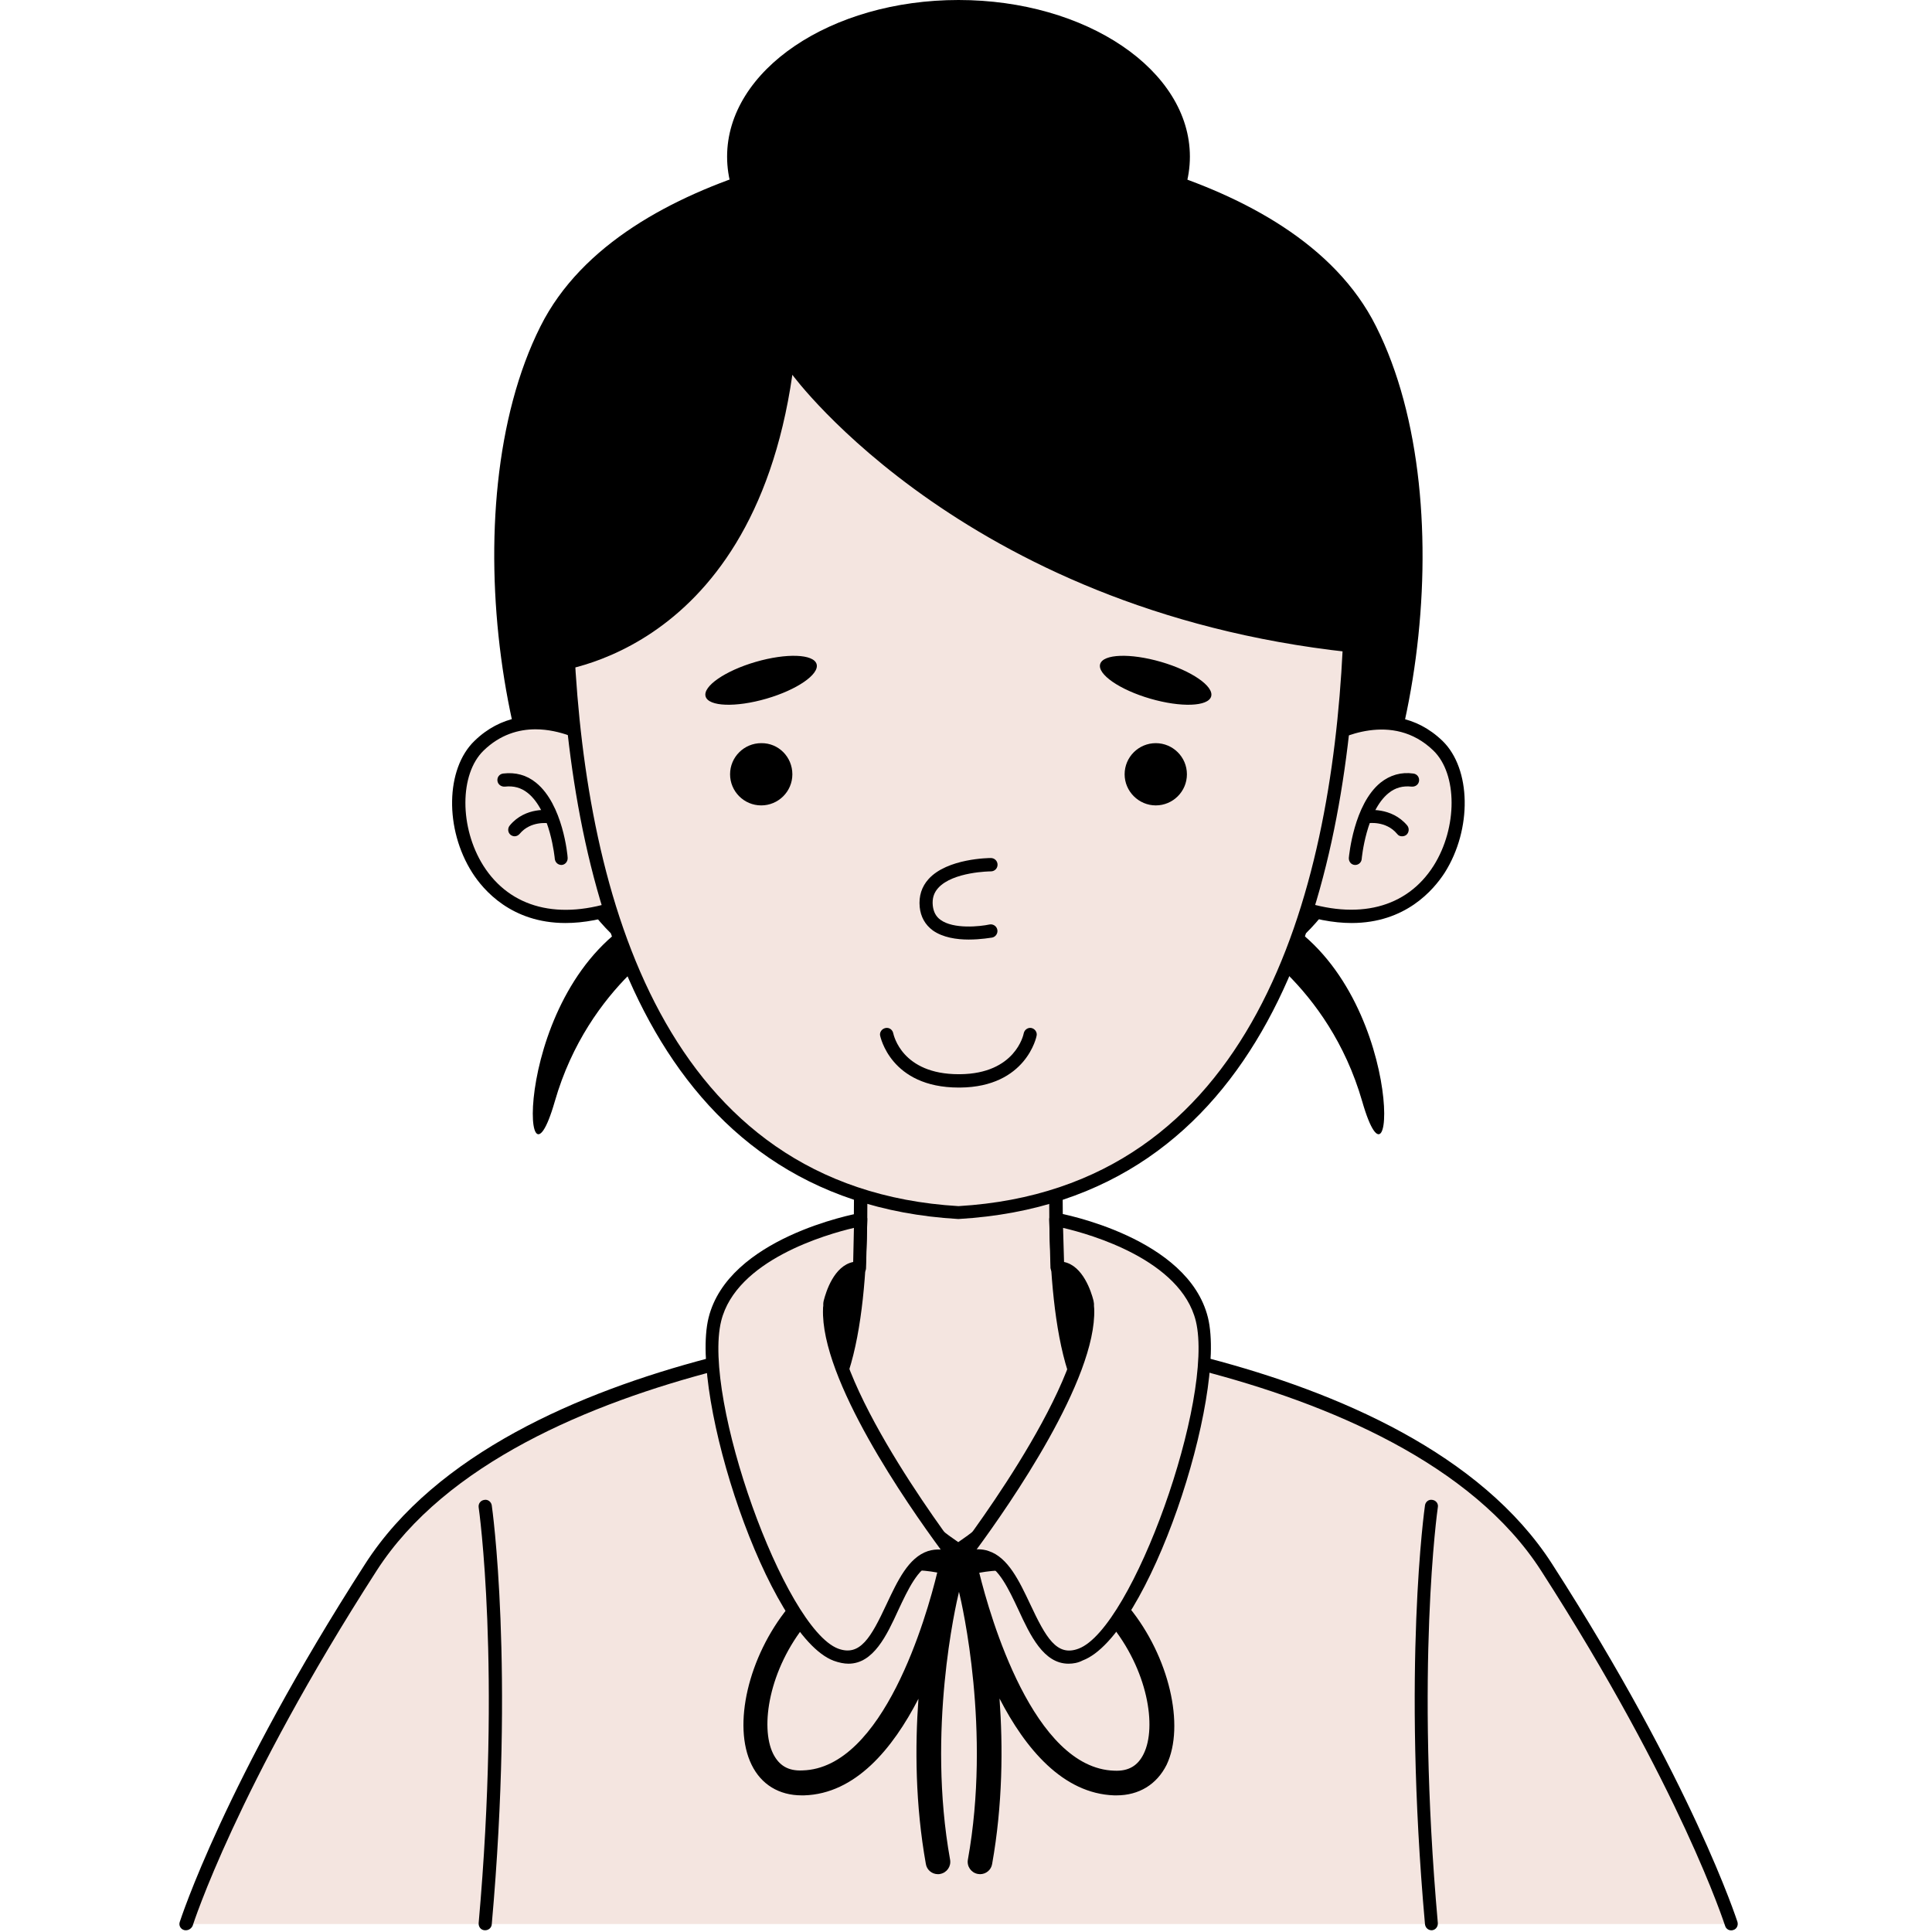
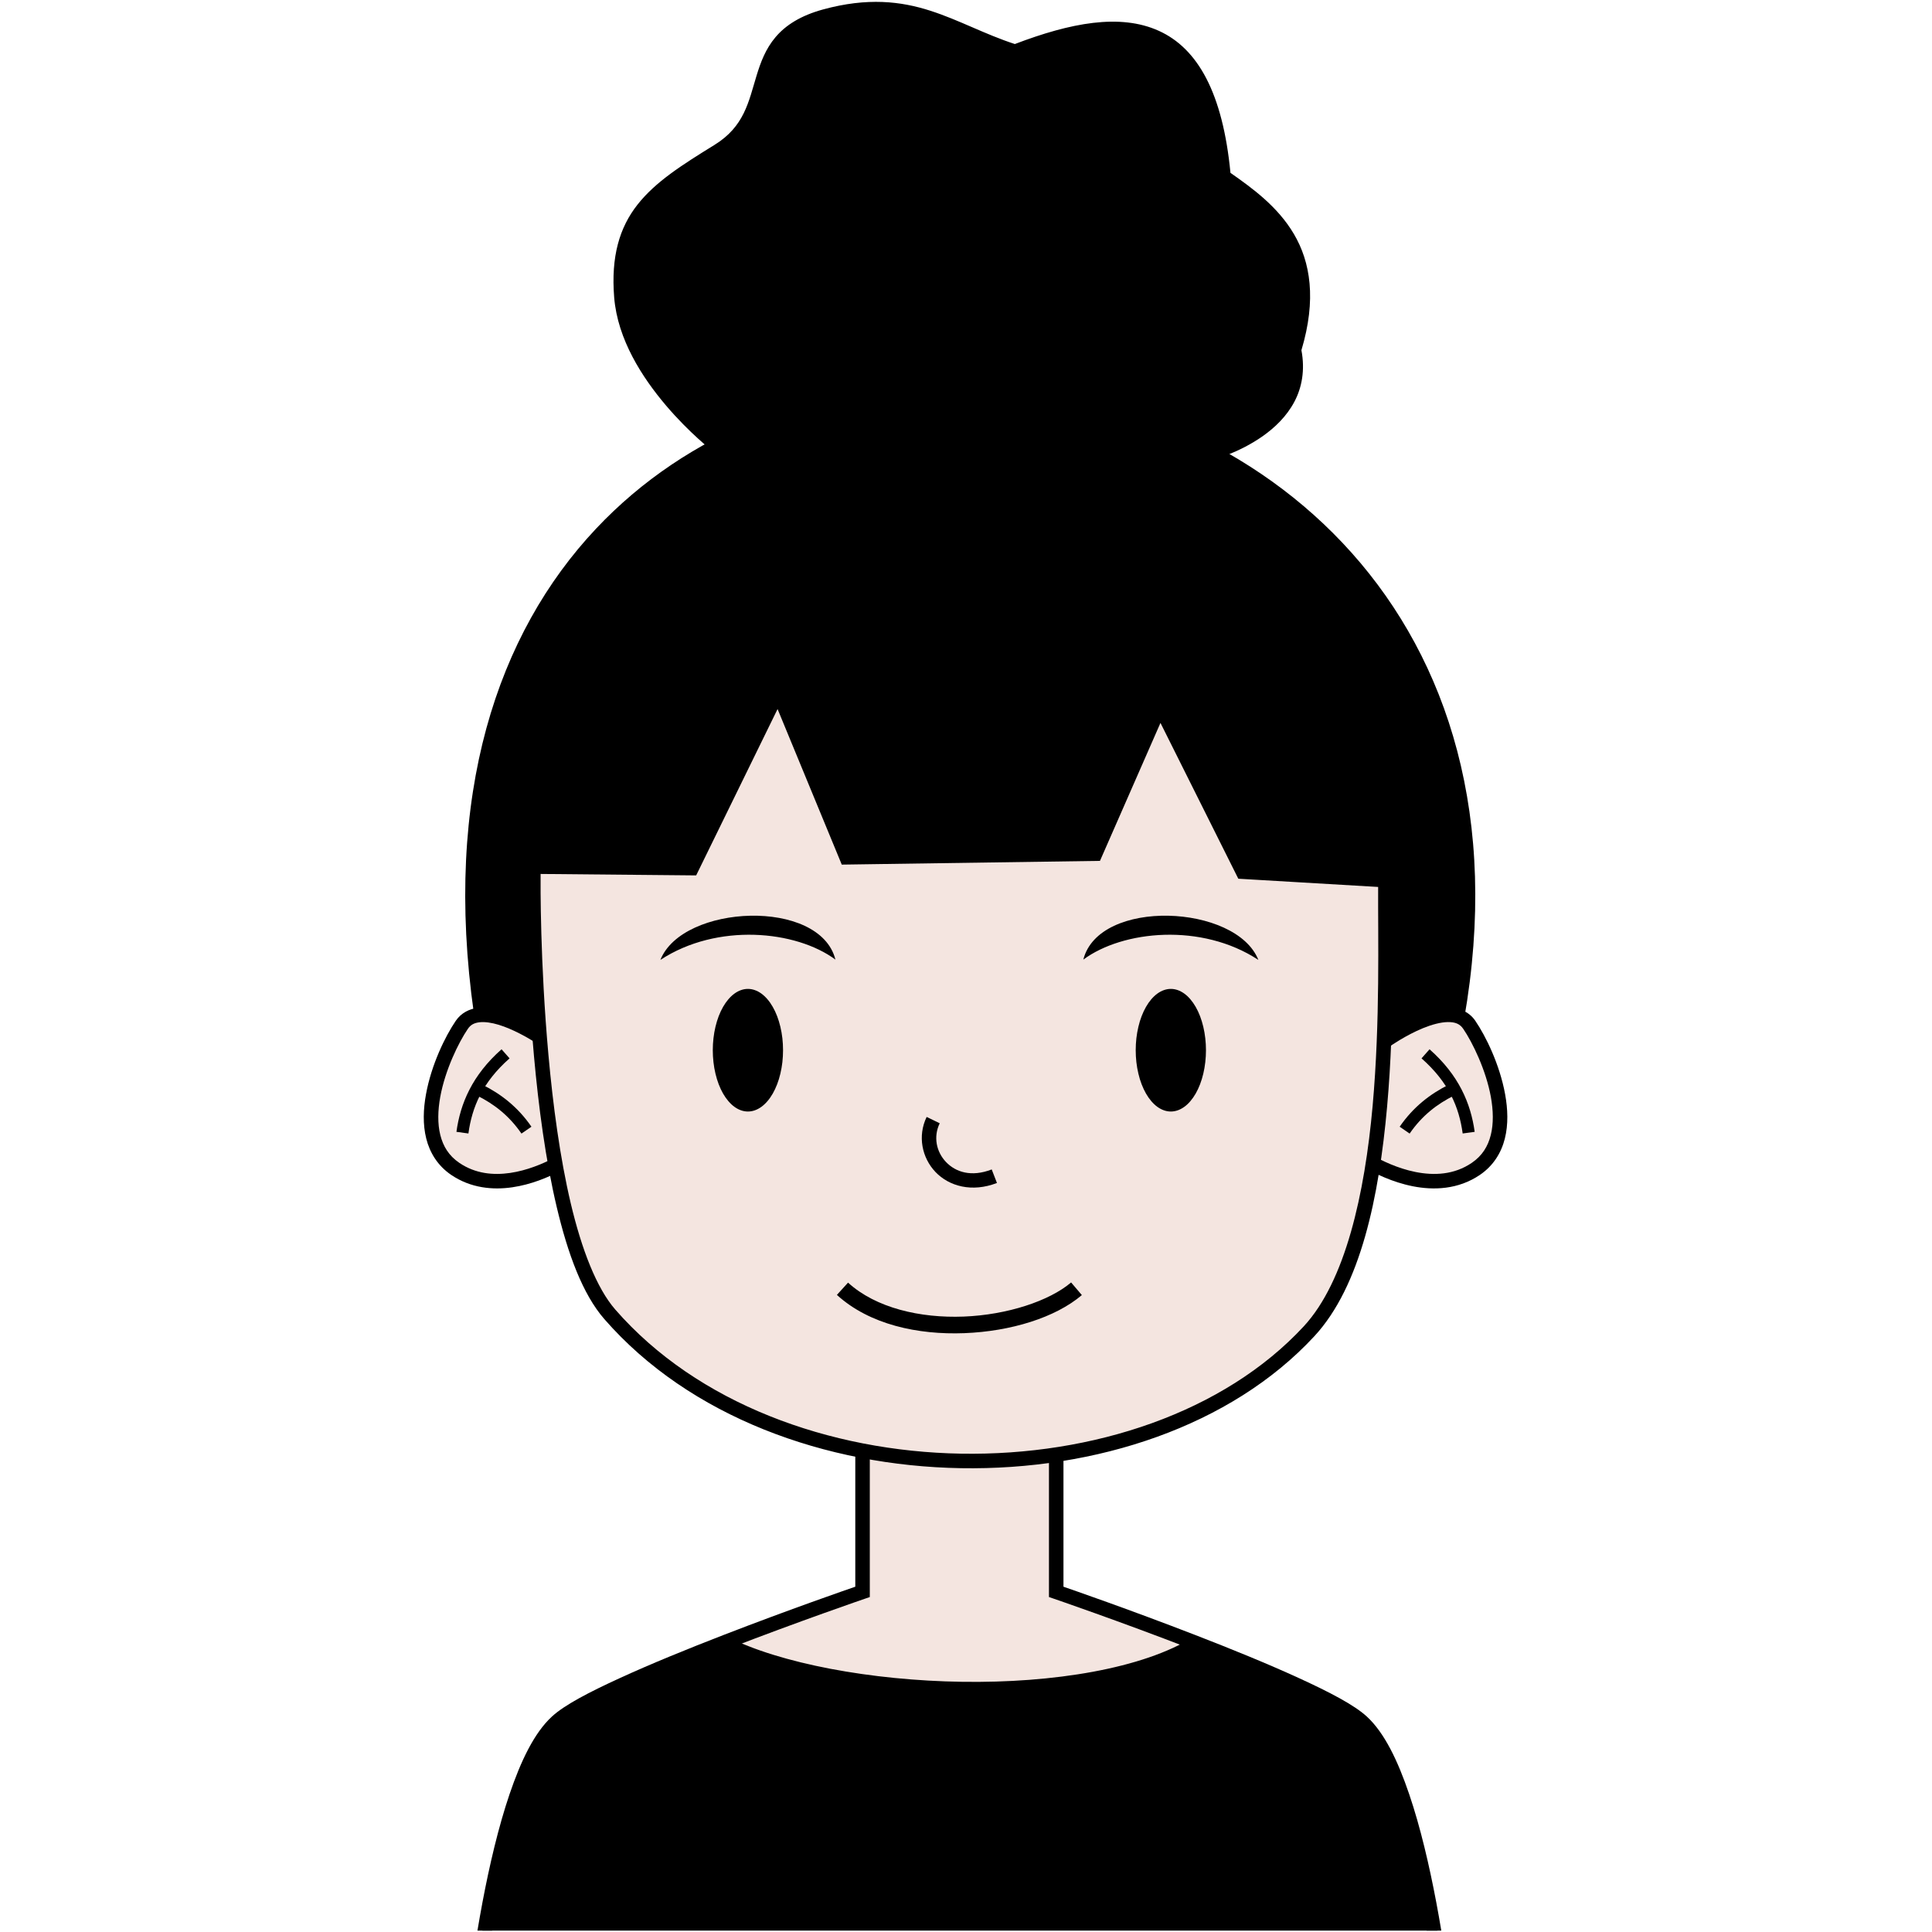
<svg xmlns="http://www.w3.org/2000/svg" width="500" zoomAndPan="magnify" viewBox="0 0 375 375" height="500" preserveAspectRatio="xMidYMid meet" version="1.0">
  <defs>
-     <clipPath id="8187e44b68">
-       <path d="M 34.688 255 L 337.688 255 L 337.688 375 L 34.688 375 Z M 34.688 255 " clip-rule="nonzero" />
+     <clipPath id="0718301612">
+       <path d="M 265 195 L 292.781 195 L 292.781 231 L 265 231 Z M 265 195 " clip-rule="nonzero" />
+     </clipPath>
+     <clipPath id="519a15a15f">
+       <path d="M 82.031 195 L 109 195 L 109 231 L 82.031 231 Z M 82.031 195 " clip-rule="nonzero" />
    </clipPath>
  </defs>
-   <path fill="#000000" d="M 163.441 24.551 C 163.301 24.551 163.059 24.551 162.82 24.602 L 162.82 24.504 C 162.82 24.504 163.059 24.504 163.441 24.551 Z M 163.441 24.551 " fill-opacity="1" fill-rule="nonzero" />
-   <path fill="#000000" d="M 164.164 24.504 L 164.164 24.602 C 163.922 24.551 163.684 24.551 163.539 24.551 C 163.922 24.504 164.164 24.504 164.164 24.504 Z M 164.164 24.504 " fill-opacity="1" fill-rule="nonzero" />
-   <path fill="#000000" d="M 240.312 181.555 C 240.312 181.555 257.828 190.953 264.402 213.777 C 270.977 236.652 272.988 191.719 247.703 177.859 " fill-opacity="1" fill-rule="nonzero" />
-   <path fill="#000000" d="M 131.773 181.555 C 131.773 181.555 114.262 190.953 107.688 213.777 C 101.113 236.652 99.098 191.719 124.383 177.859 " fill-opacity="1" fill-rule="nonzero" />
-   <path fill="#000000" d="M 230.957 30.402 C 230.957 47.188 210.852 60.805 186.043 60.805 C 161.234 60.805 141.129 47.188 141.129 30.402 C 141.129 13.617 161.234 0 186.043 0 C 210.852 0 230.957 13.617 230.957 30.402 Z M 230.957 30.402 " fill-opacity="1" fill-rule="nonzero" />
-   <path fill="#000000" d="M 253.508 181.121 L 118.531 181.121 C 97.609 160.5 87.293 98.449 104.902 63.348 C 120.977 31.266 175.969 26.469 185.324 25.895 C 185.562 25.848 185.805 25.848 185.949 25.848 C 185.996 25.848 185.996 25.848 186.043 25.848 C 186.188 25.848 186.426 25.848 186.668 25.895 C 196.023 26.469 251.062 31.266 267.09 63.348 C 284.746 98.449 274.527 160.5 253.508 181.121 Z M 253.508 181.121 " fill-opacity="1" fill-rule="nonzero" />
-   <path fill="#f4e5e0" d="M 335.992 373.418 L 36.094 373.418 C 36.094 373.418 44.348 347.09 71.938 304.219 C 99.48 261.348 186.043 257.082 186.043 257.082 C 186.043 257.082 272.605 261.348 300.148 304.219 C 327.738 347.09 335.992 373.418 335.992 373.418 Z M 335.992 373.418 " fill-opacity="1" fill-rule="nonzero" />
-   <path fill="#f4e5e0" d="M 36.094 373.418 C 36.094 373.418 44.348 347.09 71.938 304.219 C 99.48 261.348 186.043 257.082 186.043 257.082 C 186.043 257.082 272.605 261.348 300.148 304.219 C 327.738 347.09 335.992 373.418 335.992 373.418 " fill-opacity="1" fill-rule="nonzero" />
-   <g clip-path="url(#8187e44b68)">
-     <path fill="#000000" d="M 36.094 374.664 C 35.949 374.664 35.855 374.664 35.711 374.617 C 35.039 374.426 34.656 373.707 34.895 373.035 C 34.992 372.793 43.531 346.035 70.883 303.547 C 98.473 260.629 182.445 255.977 185.996 255.836 C 189.691 256.027 273.66 260.629 301.254 303.547 C 328.602 346.082 337.145 372.793 337.238 373.035 C 337.434 373.707 337.098 374.426 336.426 374.617 C 335.754 374.855 335.031 374.473 334.84 373.801 C 334.746 373.562 326.301 347.09 299.141 304.891 C 272.27 263.074 186.906 258.375 186.043 258.328 C 185.324 258.375 99.961 263.074 73.09 304.891 C 45.93 347.09 37.484 373.512 37.391 373.801 C 37.148 374.328 36.621 374.664 36.094 374.664 Z M 36.094 374.664 " fill-opacity="1" fill-rule="nonzero" />
+   <path fill="#000000" d="M 104.812 200.66 L 97.164 197.664 L 93.258 196.832 L 91.426 175.781 L 92.59 157.059 C 92.59 157.059 95.75 141.082 96.414 138.836 C 97.078 136.59 102.734 122.695 102.734 122.695 L 108.637 113.207 L 119.277 100.645 L 130.082 91.906 L 139.062 86.414 L 129.836 77.844 L 123.598 67.695 L 120.691 58.043 C 120.691 58.043 120.855 47.809 122.102 45.145 C 123.352 42.48 127.84 37.074 127.84 37.074 C 127.84 37.074 135.988 31.414 137.816 30.168 C 139.645 28.918 143.969 25.094 143.969 25.094 C 143.969 25.094 146.875 20.434 147.375 17.852 C 147.875 15.273 149.785 10.199 150.867 8.449 C 151.949 6.703 156.77 4.039 158.434 3.543 C 160.094 3.043 165.75 1.129 167.328 1.211 C 168.906 1.293 176.555 2.293 176.555 2.293 L 189.523 7.121 L 197.254 10.031 C 197.254 10.031 205.32 7.203 207.398 6.785 C 209.477 6.371 215.711 5.207 218.703 5.871 C 221.695 6.535 226.852 7.867 228.68 10.031 C 230.508 12.195 234.25 16.688 235.664 22.598 C 237.078 28.504 237.574 34.66 237.574 34.66 C 237.574 34.66 245.391 39.57 247.969 43.398 C 250.543 47.227 253.203 51.719 253.289 56.129 C 253.371 60.539 251.043 67.277 251.125 68.027 C 251.211 68.777 252.371 72.688 250.875 75.348 C 249.379 78.012 247.469 80.926 243.977 83.336 C 240.484 85.75 236.66 87.914 236.66 87.914 L 244.809 93.906 L 254.203 100.812 C 254.203 100.812 266.504 113.625 269.164 118.285 C 271.824 122.945 278.891 138.254 278.891 138.254 L 284.215 157.641 L 285.129 178.941 L 283.215 197 C 283.215 197 279.473 196.914 277.23 197.914 C 274.984 198.91 268.832 201.906 268.832 201.906 L 268.418 171.121 L 240.734 168.875 L 225.188 137.59 L 212.387 165.461 L 164.086 166.129 L 150.785 134.594 L 134.156 168.543 L 103.48 168.457 Z M 104.812 200.66 " fill-opacity="1" fill-rule="nonzero" />
+   <path fill="#000000" d="M 141.805 317.898 L 117.863 328.258 L 106.723 334.996 L 98.453 351.141 L 93.625 374.73 L 278.988 374.73 L 277.23 365.867 L 273.281 350.848 L 267.422 337.617 C 267.422 337.617 263.262 332.418 260.355 330.836 C 257.445 329.258 244.766 323.93 244.766 323.93 L 231.508 318.398 C 231.508 318.398 226.27 322.973 222.031 323.891 C 217.789 324.805 204.156 327.051 204.156 327.051 L 182.789 328.008 L 159.512 325.219 L 148.332 322.016 L 142.555 320.395 Z M 141.805 317.898 " fill-opacity="1" fill-rule="nonzero" />
+   <path fill="#f4e5e0" d="M 103.148 168.043 L 104.727 200.742 L 99.242 198.414 C 99.242 198.414 94.918 196.914 93.754 196.832 C 92.59 196.75 89.93 198.164 89.434 199.16 C 88.934 200.16 84.195 211.145 84.195 211.145 C 84.195 211.145 83.031 219.133 83.613 220.461 C 84.195 221.793 86.688 225.621 88.102 226.621 C 89.516 227.617 92.84 229.199 92.84 229.199 C 92.84 229.199 95.918 229.531 97.078 229.449 C 98.242 229.367 103.562 227.617 103.562 227.617 L 107.887 226.285 L 110.215 238.27 L 112.957 246.09 C 112.957 246.09 117.449 255.078 121.273 258.57 C 125.098 262.066 134.156 269.055 137.898 270.887 C 141.641 272.715 148.125 275.961 148.125 275.961 C 148.125 275.961 157.684 280.121 159.844 280.289 C 162.008 280.453 167.992 281.871 167.992 281.871 L 167.492 308.746 L 141.473 318.73 L 144.715 321.145 L 159.93 325.055 L 175.227 327.219 C 175.227 327.219 187.445 327.883 191.852 327.801 C 196.258 327.715 206.734 326.801 206.734 326.801 L 219.203 324.387 L 227.184 321.559 L 232.09 318.73 L 204.902 308.578 L 204.988 282.035 C 204.988 282.035 210.723 281.453 214.215 280.371 C 217.707 279.289 227.102 276.379 227.102 276.379 C 227.102 276.379 237.41 271.551 241.398 269.055 C 245.391 266.559 253.371 259.32 253.371 259.32 L 259.605 250.5 L 263.93 240.098 L 266.672 225.371 C 266.672 225.371 267.668 227.035 270.996 227.953 C 274.32 228.867 277.395 229.281 279.891 228.949 C 282.383 228.617 286.375 228.035 288.035 226.039 C 289.699 224.039 291.195 218.215 291.195 218.215 C 291.195 218.215 290.613 209.73 289.617 207.898 C 288.617 206.066 287.539 201.324 285.957 199.742 C 284.379 198.164 282.051 196.582 282.051 196.582 L 272.742 199.246 L 268.582 201.324 L 268.832 178.441 L 268.918 170.789 L 241.066 169.207 L 225.188 136.922 L 212.969 165.711 L 163.836 166.293 L 151.449 134.758 L 133.906 168.207 Z M 103.148 168.043 " fill-opacity="1" fill-rule="nonzero" />
+   <path fill="#000000" d="M 151.145 130.773 L 133.379 167.082 L 102.117 166.789 L 102.102 168.191 C 102.102 168.191 101.891 185.48 103.648 205.039 C 104.531 214.82 105.902 225.172 108.055 234.266 C 110.207 243.359 113.086 251.199 117.305 256.039 C 133.887 275.051 160.27 284.523 186.5 284.973 C 212.73 285.422 238.91 276.863 255.117 259.359 C 264.121 249.637 267.68 232.219 269.23 214.867 C 270.785 197.52 270.211 180.168 270.312 170.844 L 270.324 169.5 L 268.988 169.422 L 242.145 167.84 L 225.082 133.684 L 211.652 164.301 L 165.258 164.977 Z M 150.926 137.625 L 163.387 167.82 L 213.504 167.094 L 225.246 140.316 L 240.355 170.559 L 267.496 172.156 C 267.441 181.816 267.906 198.102 266.43 214.617 C 264.895 231.738 261.145 248.707 253.055 257.445 C 237.566 274.172 212.133 282.594 186.547 282.156 C 160.965 281.715 135.336 272.43 119.426 254.184 C 115.801 250.027 112.898 242.504 110.793 233.617 C 108.691 224.73 107.328 214.484 106.453 204.789 C 104.82 186.633 104.914 171.625 104.93 169.633 L 135.125 169.914 Z M 150.926 137.625 " fill-opacity="1" fill-rule="nonzero" />
+   <g clip-path="url(#0718301612)">
+     <path fill="#000000" d="M 281.02 195.566 C 279.031 195.582 277.004 196.195 275.137 196.957 C 271.402 198.488 268.254 200.727 268.254 200.727 L 269.879 203.027 C 269.879 203.027 272.852 200.941 276.203 199.566 C 277.883 198.879 279.645 198.395 281.039 198.383 C 282.434 198.375 283.34 198.707 284.02 199.703 C 285.82 202.348 288.426 207.688 289.375 212.906 C 289.848 215.516 289.914 218.094 289.363 220.297 C 288.812 222.5 287.703 224.328 285.676 225.707 C 282.219 228.062 278.305 228.188 274.754 227.484 C 271.207 226.777 268.113 225.219 266.645 224.379 L 265.246 226.824 C 266.879 227.758 270.195 229.449 274.207 230.25 C 278.219 231.047 283.016 230.922 287.258 228.039 C 289.871 226.262 291.41 223.727 292.094 220.98 C 292.777 218.238 292.668 215.281 292.145 212.402 C 291.098 206.641 288.414 201.152 286.344 198.117 C 285.086 196.273 283.008 195.555 281.02 195.566 Z M 281.02 195.566 " fill-opacity="1" fill-rule="nonzero" />
  </g>
-   <path fill="#000000" d="M 219.199 312.035 C 210.898 301.82 199.047 297.844 186.668 301.055 C 186.426 301.102 186.234 301.246 186.09 301.344 C 185.898 301.246 185.707 301.102 185.516 301.055 C 173.137 297.844 161.285 301.82 152.984 312.035 C 145.258 321.531 142.137 334.91 145.883 342.535 C 147.754 346.371 151.207 348.48 155.621 348.48 C 155.766 348.48 155.91 348.48 156.055 348.48 C 166.035 348.195 173.281 339.418 178.27 329.73 C 177.598 338.988 177.645 350.254 179.711 361.812 C 179.902 362.965 180.91 363.777 182.062 363.777 C 182.203 363.777 182.348 363.777 182.492 363.73 C 183.789 363.492 184.652 362.246 184.41 360.949 C 179.902 335.918 185.516 311.508 186.141 308.969 C 186.762 311.508 192.379 335.918 187.867 360.949 C 187.629 362.246 188.492 363.492 189.785 363.73 C 189.93 363.73 190.074 363.777 190.219 363.777 C 191.371 363.777 192.379 362.965 192.57 361.812 C 194.633 350.254 194.68 338.988 194.008 329.684 C 199 339.371 206.293 348.145 216.273 348.48 C 216.418 348.48 216.562 348.48 216.707 348.48 C 221.07 348.48 224.527 346.371 226.445 342.535 C 230.043 334.957 226.926 321.531 219.199 312.035 Z M 155.766 343.637 C 152.984 343.781 151.207 342.68 150.055 340.379 C 147.512 335.199 149.238 324.023 156.582 315.059 C 160.516 310.262 168.867 302.828 181.918 305.227 C 179.855 313.762 171.457 343.207 155.766 343.637 Z M 221.984 340.426 C 220.879 342.68 219.105 343.828 216.273 343.688 C 200.582 343.207 192.184 313.812 190.074 305.273 C 203.125 302.879 211.477 310.309 215.41 315.105 C 222.801 324.074 224.574 335.199 221.984 340.426 Z M 221.984 340.426 " fill-opacity="1" fill-rule="nonzero" />
-   <path fill="#f4e5e0" d="M 208.598 265.953 C 208.598 265.953 208.836 285.855 186.043 300.863 C 163.25 285.855 163.492 265.953 163.492 265.953 C 169.344 247.922 166.273 213.301 166.273 213.301 L 205.812 213.301 C 205.812 213.301 202.742 247.922 208.598 265.953 Z M 208.598 265.953 " fill-opacity="1" fill-rule="nonzero" />
-   <path fill="#000000" d="M 186.043 302.398 L 185.324 301.918 C 162.195 286.715 162.195 266.77 162.195 265.953 L 162.242 265.57 C 167.953 247.969 164.98 213.777 164.98 213.395 L 164.836 212.004 L 207.156 212.004 L 207.059 213.395 C 207.012 213.73 204.086 247.969 209.797 265.57 L 209.844 265.953 C 209.844 266.77 209.844 286.715 186.715 301.918 Z M 164.738 266.145 C 164.785 268.109 165.938 285.711 185.996 299.328 C 206.148 285.66 207.203 268.109 207.254 266.145 C 202.07 249.887 203.844 221.258 204.375 214.594 L 167.617 214.594 C 168.145 221.258 169.969 249.84 164.738 266.145 Z M 164.738 266.145 " fill-opacity="1" fill-rule="nonzero" />
-   <path fill="#f4e5e0" d="M 256.438 143.863 C 256.438 143.863 269.297 135.277 279.082 144.773 C 288.871 154.27 280.621 186.875 250.582 175.512 Z M 256.438 143.863 " fill-opacity="1" fill-rule="nonzero" />
-   <path fill="#000000" d="M 262.336 179.156 C 258.883 179.156 254.805 178.438 250.199 176.711 L 249.191 176.328 L 255.285 143.047 L 255.715 142.758 C 255.859 142.664 269.535 133.742 279.996 143.812 C 285.562 149.234 285.754 160.934 280.426 169.375 C 278.219 172.777 272.797 179.156 262.336 179.156 Z M 252.07 174.695 C 263.539 178.676 273.039 176.277 278.27 168.031 C 282.922 160.645 282.922 150.238 278.219 145.684 C 270.254 137.965 259.844 143.336 257.586 144.629 Z M 252.07 174.695 " fill-opacity="1" fill-rule="nonzero" />
-   <path fill="#f4e5e0" d="M 263.059 166.594 C 263.059 166.594 264.496 150.145 274.191 151.391 " fill-opacity="1" fill-rule="nonzero" />
-   <path fill="#000000" d="M 263.059 167.887 C 263.008 167.887 262.961 167.887 262.961 167.887 C 262.242 167.84 261.762 167.215 261.809 166.496 C 261.859 166.066 262.77 156.137 267.953 151.918 C 269.824 150.43 271.98 149.809 274.332 150.145 C 275.055 150.238 275.531 150.863 275.438 151.582 C 275.34 152.301 274.719 152.734 273.996 152.684 C 272.316 152.492 270.832 152.879 269.535 153.934 C 265.168 157.434 264.305 166.641 264.305 166.734 C 264.258 167.359 263.73 167.887 263.059 167.887 Z M 263.059 167.887 " fill-opacity="1" fill-rule="nonzero" />
-   <path fill="#f4e5e0" d="M 265.359 158.535 C 265.359 158.535 269.488 157.863 272.125 161.031 " fill-opacity="1" fill-rule="nonzero" />
-   <path fill="#000000" d="M 272.125 162.324 C 271.742 162.324 271.406 162.18 271.168 161.844 C 269.008 159.254 265.602 159.781 265.551 159.781 C 264.879 159.926 264.207 159.398 264.113 158.727 C 264.016 158.055 264.496 157.387 265.168 157.289 C 265.359 157.242 270.062 156.57 273.133 160.215 C 273.566 160.742 273.52 161.559 272.988 162.035 C 272.75 162.227 272.461 162.324 272.125 162.324 Z M 272.125 162.324 " fill-opacity="1" fill-rule="nonzero" />
-   <path fill="#f4e5e0" d="M 115.605 143.863 C 115.605 143.863 102.742 135.277 92.957 144.773 C 83.168 154.27 91.418 186.875 121.457 175.512 Z M 115.605 143.863 " fill-opacity="1" fill-rule="nonzero" />
-   <path fill="#000000" d="M 109.75 179.156 C 99.289 179.156 93.82 172.777 91.66 169.375 C 86.285 160.934 86.477 149.234 92.09 143.812 C 102.504 133.695 116.227 142.664 116.371 142.758 L 116.805 143.047 L 122.898 176.328 L 121.891 176.711 C 117.234 178.484 113.203 179.156 109.75 179.156 Z M 103.945 141.559 C 100.68 141.559 97.082 142.566 93.867 145.684 C 89.164 150.238 89.164 160.645 93.82 168.031 C 99.051 176.277 108.551 178.723 120.02 174.695 L 114.5 144.629 C 113.109 143.812 108.836 141.559 103.945 141.559 Z M 103.945 141.559 " fill-opacity="1" fill-rule="nonzero" />
-   <path fill="#f4e5e0" d="M 108.98 166.594 C 108.98 166.594 107.543 150.145 97.848 151.391 " fill-opacity="1" fill-rule="nonzero" />
-   <path fill="#000000" d="M 108.98 167.887 C 108.309 167.887 107.781 167.406 107.688 166.734 C 107.688 166.641 106.824 157.434 102.457 153.934 C 101.16 152.879 99.672 152.492 97.992 152.684 C 97.273 152.734 96.648 152.254 96.555 151.582 C 96.457 150.863 96.938 150.238 97.656 150.145 C 100.059 149.855 102.215 150.43 104.039 151.918 C 109.27 156.137 110.18 166.066 110.18 166.496 C 110.23 167.215 109.703 167.84 109.031 167.887 C 109.078 167.887 109.031 167.887 108.98 167.887 Z M 108.98 167.887 " fill-opacity="1" fill-rule="nonzero" />
-   <path fill="#f4e5e0" d="M 106.68 158.535 C 106.68 158.535 102.551 157.863 99.914 161.031 " fill-opacity="1" fill-rule="nonzero" />
-   <path fill="#000000" d="M 99.914 162.324 C 99.625 162.324 99.336 162.227 99.098 162.035 C 98.57 161.605 98.473 160.789 98.953 160.215 C 102.023 156.523 106.727 157.242 106.918 157.289 C 107.637 157.387 108.07 158.055 107.973 158.727 C 107.879 159.445 107.16 159.926 106.488 159.781 C 106.293 159.781 102.984 159.305 100.871 161.844 C 100.633 162.133 100.25 162.324 99.914 162.324 Z M 99.914 162.324 " fill-opacity="1" fill-rule="nonzero" />
-   <path fill="#f4e5e0" d="M 186.043 235.359 C 127.695 231.953 112.582 174.168 110.18 126.117 C 108.359 89.77 130.957 57.641 162.531 50.879 C 178.078 47.523 194.008 47.523 209.508 50.879 C 241.082 57.688 263.68 89.77 261.859 126.117 C 259.508 174.168 244.391 231.953 186.043 235.359 Z M 186.043 235.359 " fill-opacity="1" fill-rule="nonzero" />
-   <path fill="#000000" d="M 186.043 236.605 L 185.949 236.605 C 126.641 233.152 111.285 174.648 108.887 126.168 C 107.062 89.434 130 56.539 162.242 49.586 C 178.031 46.18 194.008 46.18 209.797 49.586 C 242.039 56.539 264.977 89.434 263.152 126.168 C 260.754 174.648 245.449 233.152 186.09 236.605 Z M 186.043 49.633 C 178.27 49.633 170.543 50.449 162.82 52.125 C 131.773 58.793 109.703 90.586 111.477 126.07 C 113.828 173.496 128.703 230.707 186.043 234.109 C 243.434 230.707 258.258 173.496 260.609 126.07 C 262.387 90.586 240.312 58.793 209.27 52.125 C 201.543 50.449 193.77 49.633 186.043 49.633 Z M 186.043 49.633 " fill-opacity="1" fill-rule="nonzero" />
-   <path fill="#000000" d="M 158.5 128.898 C 159.078 130.867 154.711 133.887 148.762 135.613 C 142.809 137.34 137.531 137.148 136.957 135.184 C 136.379 133.215 140.746 130.195 146.695 128.469 C 152.648 126.742 157.926 126.934 158.5 128.898 Z M 158.5 128.898 " fill-opacity="1" fill-rule="nonzero" />
-   <path fill="#000000" d="M 213.539 128.898 C 212.961 130.867 217.328 133.887 223.277 135.613 C 229.23 137.34 234.508 137.148 235.082 135.184 C 235.66 133.215 231.293 130.195 225.344 128.469 C 219.391 126.742 214.113 126.934 213.539 128.898 Z M 213.539 128.898 " fill-opacity="1" fill-rule="nonzero" />
-   <path fill="#000000" d="M 153.797 150.289 C 153.797 153.645 151.062 156.328 147.754 156.328 C 144.395 156.328 141.707 153.598 141.707 150.289 C 141.707 146.93 144.441 144.246 147.754 144.246 C 151.113 144.199 153.797 146.93 153.797 150.289 Z M 153.797 150.289 " fill-opacity="1" fill-rule="nonzero" />
-   <path fill="#000000" d="M 230.379 150.289 C 230.379 153.645 227.645 156.328 224.336 156.328 C 221.023 156.328 218.289 153.598 218.289 150.289 C 218.289 146.93 221.023 144.246 224.336 144.246 C 227.645 144.246 230.379 146.93 230.379 150.289 Z M 230.379 150.289 " fill-opacity="1" fill-rule="nonzero" />
-   <path fill="#f4e5e0" d="M 192.328 167.887 C 192.328 167.887 178.988 167.887 179.805 175.941 C 180.527 183.23 192.328 180.691 192.328 180.691 " fill-opacity="1" fill-rule="nonzero" />
-   <path fill="#000000" d="M 188.012 182.367 C 185.707 182.367 183.02 181.984 181.055 180.594 C 179.566 179.492 178.703 177.957 178.512 176.039 C 178.316 173.93 178.895 172.105 180.238 170.621 C 183.883 166.594 191.992 166.543 192.328 166.543 C 193.051 166.543 193.625 167.121 193.625 167.84 C 193.625 168.559 193.051 169.133 192.328 169.133 C 192.234 169.133 184.988 169.18 182.109 172.348 C 181.246 173.305 180.91 174.41 181.055 175.801 C 181.195 177 181.676 177.91 182.539 178.531 C 185.082 180.402 190.266 179.828 192.043 179.445 C 192.715 179.301 193.434 179.73 193.578 180.449 C 193.723 181.121 193.289 181.84 192.57 181.984 C 192.426 181.984 190.457 182.367 188.012 182.367 Z M 188.012 182.367 " fill-opacity="1" fill-rule="nonzero" />
-   <path fill="#f4e5e0" d="M 172.082 200.785 C 172.082 200.785 173.711 209.941 186.332 209.797 C 198.375 209.703 199.957 200.785 199.957 200.785 " fill-opacity="1" fill-rule="nonzero" />
-   <path fill="#000000" d="M 186.09 211.094 C 172.801 211.094 170.879 201.117 170.832 201.023 C 170.688 200.352 171.168 199.68 171.887 199.535 C 172.609 199.395 173.23 199.871 173.375 200.543 C 173.473 200.926 175.055 208.504 186.09 208.504 C 186.188 208.504 186.234 208.504 186.332 208.504 C 197.078 208.406 198.664 200.832 198.711 200.543 C 198.855 199.871 199.527 199.391 200.199 199.535 C 200.871 199.68 201.352 200.352 201.207 201.023 C 201.207 201.117 199.238 210.996 186.332 211.094 C 186.234 211.094 186.188 211.094 186.09 211.094 Z M 186.09 211.094 " fill-opacity="1" fill-rule="nonzero" />
-   <path fill="#f4e5e0" d="M 277.883 292.375 C 277.883 292.375 273.375 323.02 277.883 373.418 " fill-opacity="1" fill-rule="nonzero" />
-   <path fill="#000000" d="M 277.883 374.664 C 277.211 374.664 276.684 374.184 276.59 373.512 C 272.125 323.547 276.539 292.52 276.59 292.184 C 276.684 291.512 277.309 290.984 278.027 291.129 C 278.746 291.223 279.227 291.895 279.082 292.566 C 279.035 292.855 274.668 323.641 279.082 373.273 C 279.133 373.992 278.605 374.617 277.934 374.664 C 277.934 374.664 277.934 374.664 277.883 374.664 Z M 277.883 374.664 " fill-opacity="1" fill-rule="nonzero" />
-   <path fill="#f4e5e0" d="M 94.156 292.375 C 94.156 292.375 98.664 323.02 94.156 373.418 " fill-opacity="1" fill-rule="nonzero" />
-   <path fill="#000000" d="M 94.156 374.664 C 94.105 374.664 94.059 374.664 94.059 374.664 C 93.34 374.617 92.859 373.992 92.906 373.273 C 97.32 323.641 92.957 292.855 92.906 292.566 C 92.812 291.848 93.293 291.223 94.012 291.129 C 94.684 290.984 95.355 291.512 95.449 292.184 C 95.5 292.473 99.914 323.547 95.449 373.512 C 95.402 374.184 94.828 374.664 94.156 374.664 Z M 94.156 374.664 " fill-opacity="1" fill-rule="nonzero" />
-   <path fill="#000000" d="M 153.797 72.746 C 153.797 72.746 188.297 119.934 265.457 126.934 C 265.457 126.934 274.332 92.984 246.262 63.441 C 218.191 33.902 157.637 43.16 157.637 43.16 C 157.637 43.16 100.395 39.082 105.574 130.625 C 105.574 130.625 145.688 128.852 153.797 72.746 Z M 153.797 72.746 " fill-opacity="1" fill-rule="nonzero" />
-   <path fill="#000000" d="M 162.102 271.609 C 162.102 271.609 166.852 254.301 166.898 242.457 L 158.164 245.812 C 158.164 245.812 158.117 261.207 162.102 271.609 Z M 162.102 271.609 " fill-opacity="1" fill-rule="nonzero" />
-   <path fill="#000000" d="M 209.699 271.609 C 209.699 271.609 204.949 254.301 204.902 242.457 L 213.633 245.812 C 213.633 245.812 213.73 261.207 209.699 271.609 Z M 209.699 271.609 " fill-opacity="1" fill-rule="nonzero" />
-   <path fill="#f4e5e0" d="M 186.043 303.117 C 172.848 295.875 174.145 325.656 162.293 321.148 C 150.441 316.688 135.133 270.988 138.781 256.074 C 142.473 241.16 167.09 236.699 167.09 236.699 L 166.852 246.102 C 163.059 245.859 161.477 251.375 161.141 252.719 C 161.094 252.91 161.094 253.004 161.094 253.004 C 161.094 253.34 161.043 253.676 161.043 254.012 C 160.469 270.316 186.043 303.117 186.043 303.117 Z M 186.043 303.117 " fill-opacity="1" fill-rule="nonzero" />
-   <path fill="#000000" d="M 164.691 322.922 C 163.828 322.922 162.867 322.73 161.812 322.348 C 149.047 317.551 133.789 271.035 137.531 255.785 C 141.371 240.25 165.844 235.645 166.852 235.453 C 167.234 235.406 167.617 235.5 167.906 235.742 C 168.195 235.98 168.387 236.363 168.336 236.75 L 168.098 246.148 C 168.098 246.484 167.953 246.82 167.664 247.059 C 167.426 247.297 167.09 247.441 166.707 247.395 C 166.656 247.395 166.609 247.395 166.562 247.395 C 163.875 247.395 162.578 252.094 162.34 253.055 C 162.34 253.246 162.293 253.438 162.293 253.629 L 162.293 254.059 C 161.715 269.742 186.762 302.062 187.004 302.398 C 187.387 302.879 187.34 303.547 186.957 304.027 C 186.57 304.508 185.898 304.605 185.371 304.316 C 183.645 303.355 182.203 303.117 180.91 303.5 C 178.176 304.41 176.254 308.488 174.383 312.469 C 172.129 317.406 169.539 322.922 164.691 322.922 Z M 165.746 238.332 C 160.422 239.578 142.906 244.566 139.98 256.41 C 136.285 271.469 152.215 316.016 162.676 319.996 C 166.945 321.578 169.059 317.84 172.082 311.363 C 174.191 306.906 176.305 302.301 180.141 301.055 C 180.91 300.816 181.727 300.719 182.59 300.766 C 176.16 292.039 159.219 267.727 159.75 254.012 C 159.75 253.867 159.75 253.676 159.797 253.484 L 159.797 253.055 C 159.797 252.957 159.844 252.527 159.891 252.43 C 160.324 250.75 161.859 245.715 165.602 244.949 Z M 165.746 238.332 " fill-opacity="1" fill-rule="nonzero" />
-   <path fill="#f4e5e0" d="M 186.043 303.117 C 199.238 295.875 197.945 325.656 209.797 321.148 C 221.648 316.688 236.953 270.988 233.309 256.074 C 229.613 241.16 204.996 236.699 204.996 236.699 L 205.238 246.102 C 209.027 245.859 210.609 251.375 210.945 252.719 C 210.996 252.91 210.996 253.004 210.996 253.004 C 210.996 253.34 211.043 253.676 211.043 254.012 C 211.617 270.316 186.043 303.117 186.043 303.117 Z M 186.043 303.117 " fill-opacity="1" fill-rule="nonzero" />
-   <path fill="#000000" d="M 207.395 322.922 C 202.551 322.922 199.957 317.406 197.656 312.422 C 195.785 308.441 193.863 304.363 191.129 303.453 C 189.883 303.02 188.395 303.309 186.668 304.27 C 186.141 304.555 185.469 304.461 185.082 303.98 C 184.699 303.5 184.652 302.828 185.035 302.352 C 185.277 302.016 210.324 269.742 209.746 254.059 L 209.746 253.582 C 209.746 253.391 209.699 253.195 209.699 253.004 C 209.461 252.047 208.117 247.348 205.43 247.348 C 205.383 247.348 205.285 247.348 205.188 247.348 C 204.852 247.348 204.566 247.203 204.324 247.012 C 204.086 246.77 203.941 246.434 203.895 246.102 L 203.652 236.699 C 203.652 236.316 203.797 235.934 204.086 235.695 C 204.375 235.453 204.758 235.359 205.141 235.406 C 206.195 235.598 230.621 240.203 234.461 255.738 C 238.203 271.035 222.941 317.504 210.133 322.297 C 209.219 322.777 208.262 322.922 207.395 322.922 Z M 189.883 300.719 C 190.555 300.719 191.227 300.816 191.898 301.055 C 195.688 302.301 197.848 306.906 199.957 311.363 C 202.98 317.789 205.094 321.629 209.363 319.996 C 219.824 316.066 235.754 271.469 232.109 256.41 C 229.18 244.566 211.715 239.578 206.34 238.332 L 206.531 244.949 C 210.227 245.715 211.812 250.75 212.242 252.43 C 212.242 252.527 212.34 252.91 212.34 253.055 L 212.34 253.484 C 212.34 253.676 212.387 253.867 212.387 254.059 C 212.867 267.727 195.977 292.039 189.547 300.766 C 189.594 300.719 189.738 300.719 189.883 300.719 Z M 189.883 300.719 " fill-opacity="1" fill-rule="nonzero" />
+   <path fill="#000000" d="M 277.473 203.664 L 275.918 205.426 C 281.215 210.102 283.211 214.922 283.906 220.008 L 286.234 219.688 C 285.48 214.188 283.16 208.684 277.473 203.664 Z M 277.473 203.664 " fill-opacity="1" fill-rule="nonzero" />
+   <path fill="#000000" d="M 281.199 210.539 C 277.645 212.309 274.336 214.828 271.676 218.695 L 273.609 220.027 C 276.023 216.516 278.957 214.277 282.246 212.641 Z M 281.199 210.539 " fill-opacity="1" fill-rule="nonzero" />
+   <g clip-path="url(#519a15a15f)">
+     <path fill="#000000" d="M 92.73 195.625 C 91.117 195.82 89.512 196.605 88.48 198.117 C 86.41 201.152 83.73 206.641 82.684 212.402 C 82.156 215.281 82.047 218.238 82.73 220.98 C 83.414 223.727 84.953 226.262 87.566 228.039 C 91.398 230.645 95.695 230.996 99.434 230.453 C 103.172 229.906 106.418 228.488 108.445 227.438 L 107.156 224.938 C 105.301 225.895 102.301 227.188 99.027 227.664 C 95.754 228.141 92.273 227.832 89.148 225.707 C 87.121 224.328 86.012 222.5 85.461 220.297 C 84.914 218.094 84.977 215.516 85.453 212.906 C 86.402 207.688 89.004 202.348 90.809 199.703 C 91.363 198.887 92.047 198.547 93.07 198.422 C 94.09 198.301 95.418 198.492 96.793 198.91 C 99.539 199.742 102.445 201.418 103.926 202.355 L 105.434 199.973 C 103.84 198.965 100.812 197.184 97.605 196.215 C 96.004 195.727 94.344 195.43 92.73 195.625 Z M 92.73 195.625 " fill-opacity="1" fill-rule="nonzero" />
+   </g>
+   <path fill="#000000" d="M 97.352 203.664 C 91.664 208.684 89.348 214.188 88.594 219.688 L 90.918 220.008 C 91.617 214.922 93.609 210.102 98.906 205.426 Z M 97.352 203.664 " fill-opacity="1" fill-rule="nonzero" />
+   <path fill="#000000" d="M 93.625 210.539 L 92.582 212.641 C 95.867 214.277 98.801 216.516 101.215 220.027 L 103.152 218.695 C 100.492 214.828 97.18 212.309 93.625 210.539 Z M 93.625 210.539 " fill-opacity="1" fill-rule="nonzero" />
+   <path fill="#000000" d="M 184.258 74.07 C 158.738 74.32 133.543 83.637 115.66 102.652 C 96.582 122.938 85.945 154.215 91.996 196.824 L 94.785 196.426 C 88.824 154.461 99.262 124.199 117.711 104.586 C 136.156 84.969 162.73 75.965 189.258 76.953 C 215.785 77.945 242.207 88.945 260.277 109.199 C 278.344 129.453 288.16 158.961 281.402 197.371 L 284.176 197.859 C 291.059 158.742 281.016 128.219 262.375 107.324 C 243.738 86.43 216.598 75.156 189.363 74.141 C 187.66 74.074 185.957 74.051 184.258 74.07 Z M 184.258 74.07 " fill-opacity="1" fill-rule="nonzero" />
+   <path fill="#000000" d="M 166.012 280.844 L 166.012 307.98 C 164.641 308.453 153.418 312.324 140.426 317.355 C 133.523 320.027 126.352 322.945 120.348 325.699 C 114.34 328.449 109.57 330.93 107.125 333.184 C 103.684 336.352 101.094 341.809 98.902 348.25 C 96.715 354.691 94.992 362.133 93.652 369.207 C 93.301 371.082 92.973 372.93 92.672 374.73 L 95.527 374.73 C 95.805 373.098 96.098 371.426 96.418 369.73 C 97.742 362.738 99.449 355.402 101.57 349.16 C 103.691 342.914 106.293 337.777 109.031 335.258 C 110.832 333.602 115.602 330.973 121.52 328.258 C 127.438 325.547 134.57 322.645 141.441 319.98 C 155.184 314.66 167.875 310.312 167.875 310.312 L 168.828 309.984 L 168.828 280.844 Z M 166.012 280.844 " fill-opacity="1" fill-rule="nonzero" />
+   <path fill="#000000" d="M 203.602 281.816 L 203.602 309.984 L 204.555 310.312 C 204.555 310.312 217.246 314.66 230.988 319.98 C 237.859 322.645 244.992 325.547 250.91 328.258 C 256.828 330.973 261.598 333.602 263.395 335.258 C 266.137 337.777 268.738 342.914 270.859 349.16 C 272.98 355.402 274.688 362.738 276.008 369.73 C 276.328 371.426 276.625 373.098 276.902 374.73 L 279.754 374.73 C 279.453 372.93 279.129 371.082 278.773 369.207 C 277.438 362.133 275.715 354.691 273.523 348.25 C 271.336 341.809 268.746 336.352 265.305 333.184 C 262.855 330.93 258.086 328.449 252.082 325.699 C 246.078 322.945 238.906 320.027 232.004 317.355 C 219.012 312.324 207.789 308.453 206.418 307.98 L 206.418 281.816 Z M 203.602 281.816 " fill-opacity="1" fill-rule="nonzero" />
+   <path fill="#000000" d="M 141.008 317.621 L 139.738 320.133 C 150.848 325.77 168.801 328.992 186.711 329.254 C 204.625 329.52 222.426 326.863 233.223 320.07 L 231.727 317.684 C 221.848 323.898 204.352 326.699 186.754 326.438 C 169.16 326.18 151.398 322.895 141.008 317.621 Z M 141.008 317.621 " fill-opacity="1" fill-rule="nonzero" />
+   <path fill="#000000" d="M 179.863 216.797 C 178.062 220.512 178.953 224.738 181.586 227.496 C 184.219 230.25 188.652 231.496 193.508 229.613 L 192.492 226.988 C 188.527 228.523 185.488 227.504 183.621 225.547 C 181.754 223.594 181.117 220.668 182.398 218.027 Z M 179.863 216.797 " fill-opacity="1" fill-rule="nonzero" />
+   <path fill="#000000" d="M 207.902 248.922 C 203.668 252.527 195.484 255.219 187.055 255.547 C 178.629 255.875 170.016 253.891 164.605 248.957 L 162.441 251.34 C 168.766 257.109 178.18 259.113 187.184 258.766 C 196.188 258.414 204.844 255.754 209.988 251.375 Z M 207.902 248.922 " fill-opacity="1" fill-rule="nonzero" />
+   <path fill="#000000" d="M 128.184 186.316 C 139.207 179.078 154.504 180.586 162.156 186.258 C 159.133 174.293 132.48 175.492 128.184 186.316 Z M 128.184 186.316 " fill-opacity="1" fill-rule="nonzero" />
+   <path fill="#000000" d="M 151.988 203.848 C 151.988 204.629 151.945 205.402 151.859 206.168 C 151.77 206.934 151.641 207.68 151.469 208.398 C 151.297 209.121 151.09 209.809 150.84 210.457 C 150.59 211.105 150.309 211.707 149.992 212.262 C 149.676 212.812 149.332 213.305 148.957 213.738 C 148.586 214.176 148.191 214.539 147.781 214.84 C 147.367 215.137 146.941 215.363 146.5 215.516 C 146.062 215.668 145.617 215.746 145.172 215.746 C 144.723 215.746 144.277 215.668 143.84 215.516 C 143.402 215.363 142.973 215.137 142.562 214.84 C 142.148 214.539 141.754 214.176 141.383 213.738 C 141.012 213.305 140.664 212.812 140.348 212.262 C 140.031 211.707 139.75 211.105 139.5 210.457 C 139.254 209.809 139.043 209.121 138.871 208.398 C 138.699 207.68 138.57 206.934 138.484 206.168 C 138.395 205.402 138.352 204.629 138.352 203.848 C 138.352 203.066 138.395 202.289 138.484 201.523 C 138.57 200.758 138.699 200.016 138.871 199.293 C 139.043 198.57 139.254 197.887 139.5 197.234 C 139.75 196.586 140.031 195.984 140.348 195.434 C 140.664 194.879 141.012 194.387 141.383 193.953 C 141.754 193.52 142.148 193.152 142.562 192.852 C 142.973 192.555 143.402 192.328 143.84 192.176 C 144.277 192.023 144.723 191.945 145.172 191.945 C 145.617 191.945 146.062 192.023 146.5 192.176 C 146.941 192.328 147.367 192.555 147.781 192.852 C 148.191 193.152 148.586 193.52 148.957 193.953 C 149.332 194.387 149.676 194.879 149.992 195.434 C 150.309 195.984 150.59 196.586 150.84 197.234 C 151.09 197.887 151.297 198.57 151.469 199.293 C 151.641 200.016 151.77 200.758 151.859 201.523 C 151.945 202.289 151.988 203.066 151.988 203.848 Z M 151.988 203.848 " fill-opacity="1" fill-rule="nonzero" />
+   <path fill="#000000" d="M 234.078 203.848 C 234.078 204.629 234.035 205.402 233.945 206.168 C 233.859 206.934 233.73 207.68 233.559 208.398 C 233.387 209.121 233.176 209.809 232.93 210.457 C 232.68 211.105 232.398 211.707 232.082 212.262 C 231.762 212.812 231.418 213.305 231.047 213.738 C 230.676 214.176 230.281 214.539 229.867 214.84 C 229.453 215.137 229.027 215.363 228.59 215.516 C 228.148 215.668 227.707 215.746 227.258 215.746 C 226.812 215.746 226.367 215.668 225.93 215.516 C 225.488 215.363 225.062 215.137 224.648 214.84 C 224.234 214.539 223.844 214.176 223.469 213.738 C 223.098 213.305 222.754 212.812 222.438 212.262 C 222.121 211.707 221.84 211.105 221.59 210.457 C 221.34 209.809 221.129 209.121 220.961 208.398 C 220.789 207.68 220.66 206.934 220.57 206.168 C 220.484 205.402 220.441 204.629 220.441 203.848 C 220.441 203.066 220.484 202.289 220.57 201.523 C 220.66 200.758 220.789 200.016 220.961 199.293 C 221.129 198.57 221.34 197.883 221.59 197.234 C 221.84 196.586 222.121 195.984 222.438 195.434 C 222.754 194.879 223.098 194.387 223.469 193.953 C 223.844 193.52 224.234 193.152 224.648 192.852 C 225.062 192.555 225.488 192.328 225.93 192.176 C 226.367 192.023 226.812 191.945 227.258 191.945 C 227.707 191.945 228.148 192.023 228.59 192.176 C 229.027 192.328 229.453 192.555 229.867 192.852 C 230.281 193.152 230.676 193.52 231.047 193.953 C 231.418 194.387 231.762 194.879 232.082 195.434 C 232.398 195.984 232.68 196.586 232.93 197.234 C 233.176 197.887 233.387 198.57 233.559 199.293 C 233.73 200.016 233.859 200.758 233.945 201.523 C 234.035 202.289 234.078 203.066 234.078 203.848 Z M 234.078 203.848 " fill-opacity="1" fill-rule="nonzero" />
+   <path fill="#000000" d="M 244.246 186.316 C 233.223 179.078 217.926 180.586 210.273 186.258 C 213.297 174.293 239.949 175.492 244.246 186.316 Z M 244.246 186.316 " fill-opacity="1" fill-rule="nonzero" />
+   <path fill="#000000" d="M 171.262 0.383 C 167.852 0.258 164.082 0.652 159.777 1.828 C 155.391 3.023 152.484 4.906 150.539 7.199 C 148.59 9.492 147.633 12.113 146.852 14.668 C 145.289 19.777 144.48 24.559 138.66 28.141 C 132.391 32.008 127.242 35.27 123.742 39.715 C 120.242 44.16 118.57 49.773 119.211 57.723 C 119.875 65.922 124.684 73.301 129.25 78.68 C 133.812 84.055 138.234 87.473 138.234 87.473 L 139.957 85.242 C 139.957 85.242 135.758 81.996 131.395 76.855 C 127.027 71.711 122.602 64.719 122.02 57.496 C 121.418 50.023 122.879 45.363 125.953 41.457 C 129.027 37.555 133.891 34.391 140.137 30.543 C 146.84 26.41 148.043 20.391 149.543 15.492 C 150.293 13.043 151.129 10.855 152.684 9.023 C 154.238 7.191 156.539 5.629 160.52 4.547 C 168.641 2.332 174.352 3.035 179.734 4.773 C 185.117 6.508 190.168 9.371 196.562 11.391 L 197.031 11.539 L 197.492 11.359 C 208.234 7.207 217.316 5.629 223.773 8.555 C 230.23 11.48 234.734 19.008 236.109 34.461 L 236.168 35.117 L 236.707 35.492 C 241.145 38.59 245.855 42 248.715 46.84 C 251.574 51.68 252.742 57.988 249.836 67.453 L 249.727 67.801 L 249.805 68.156 C 250.535 71.609 249.977 74.348 248.746 76.668 C 247.516 78.988 245.559 80.883 243.461 82.363 C 239.262 85.32 234.625 86.543 234.625 86.543 L 235.332 89.27 C 235.332 89.27 240.383 87.977 245.082 84.668 C 247.43 83.012 249.723 80.836 251.234 77.988 C 252.691 75.242 253.336 71.852 252.605 67.973 C 255.562 58.113 254.352 50.848 251.137 45.406 C 248.012 40.113 243.164 36.582 238.832 33.551 C 237.336 18.066 232.496 9.414 224.938 5.988 C 217.383 2.566 207.777 4.43 196.98 8.547 C 191.113 6.637 186.199 3.895 180.598 2.09 C 177.727 1.164 174.676 0.512 171.262 0.383 Z M 171.262 0.383 " fill-opacity="1" fill-rule="nonzero" />
</svg>
